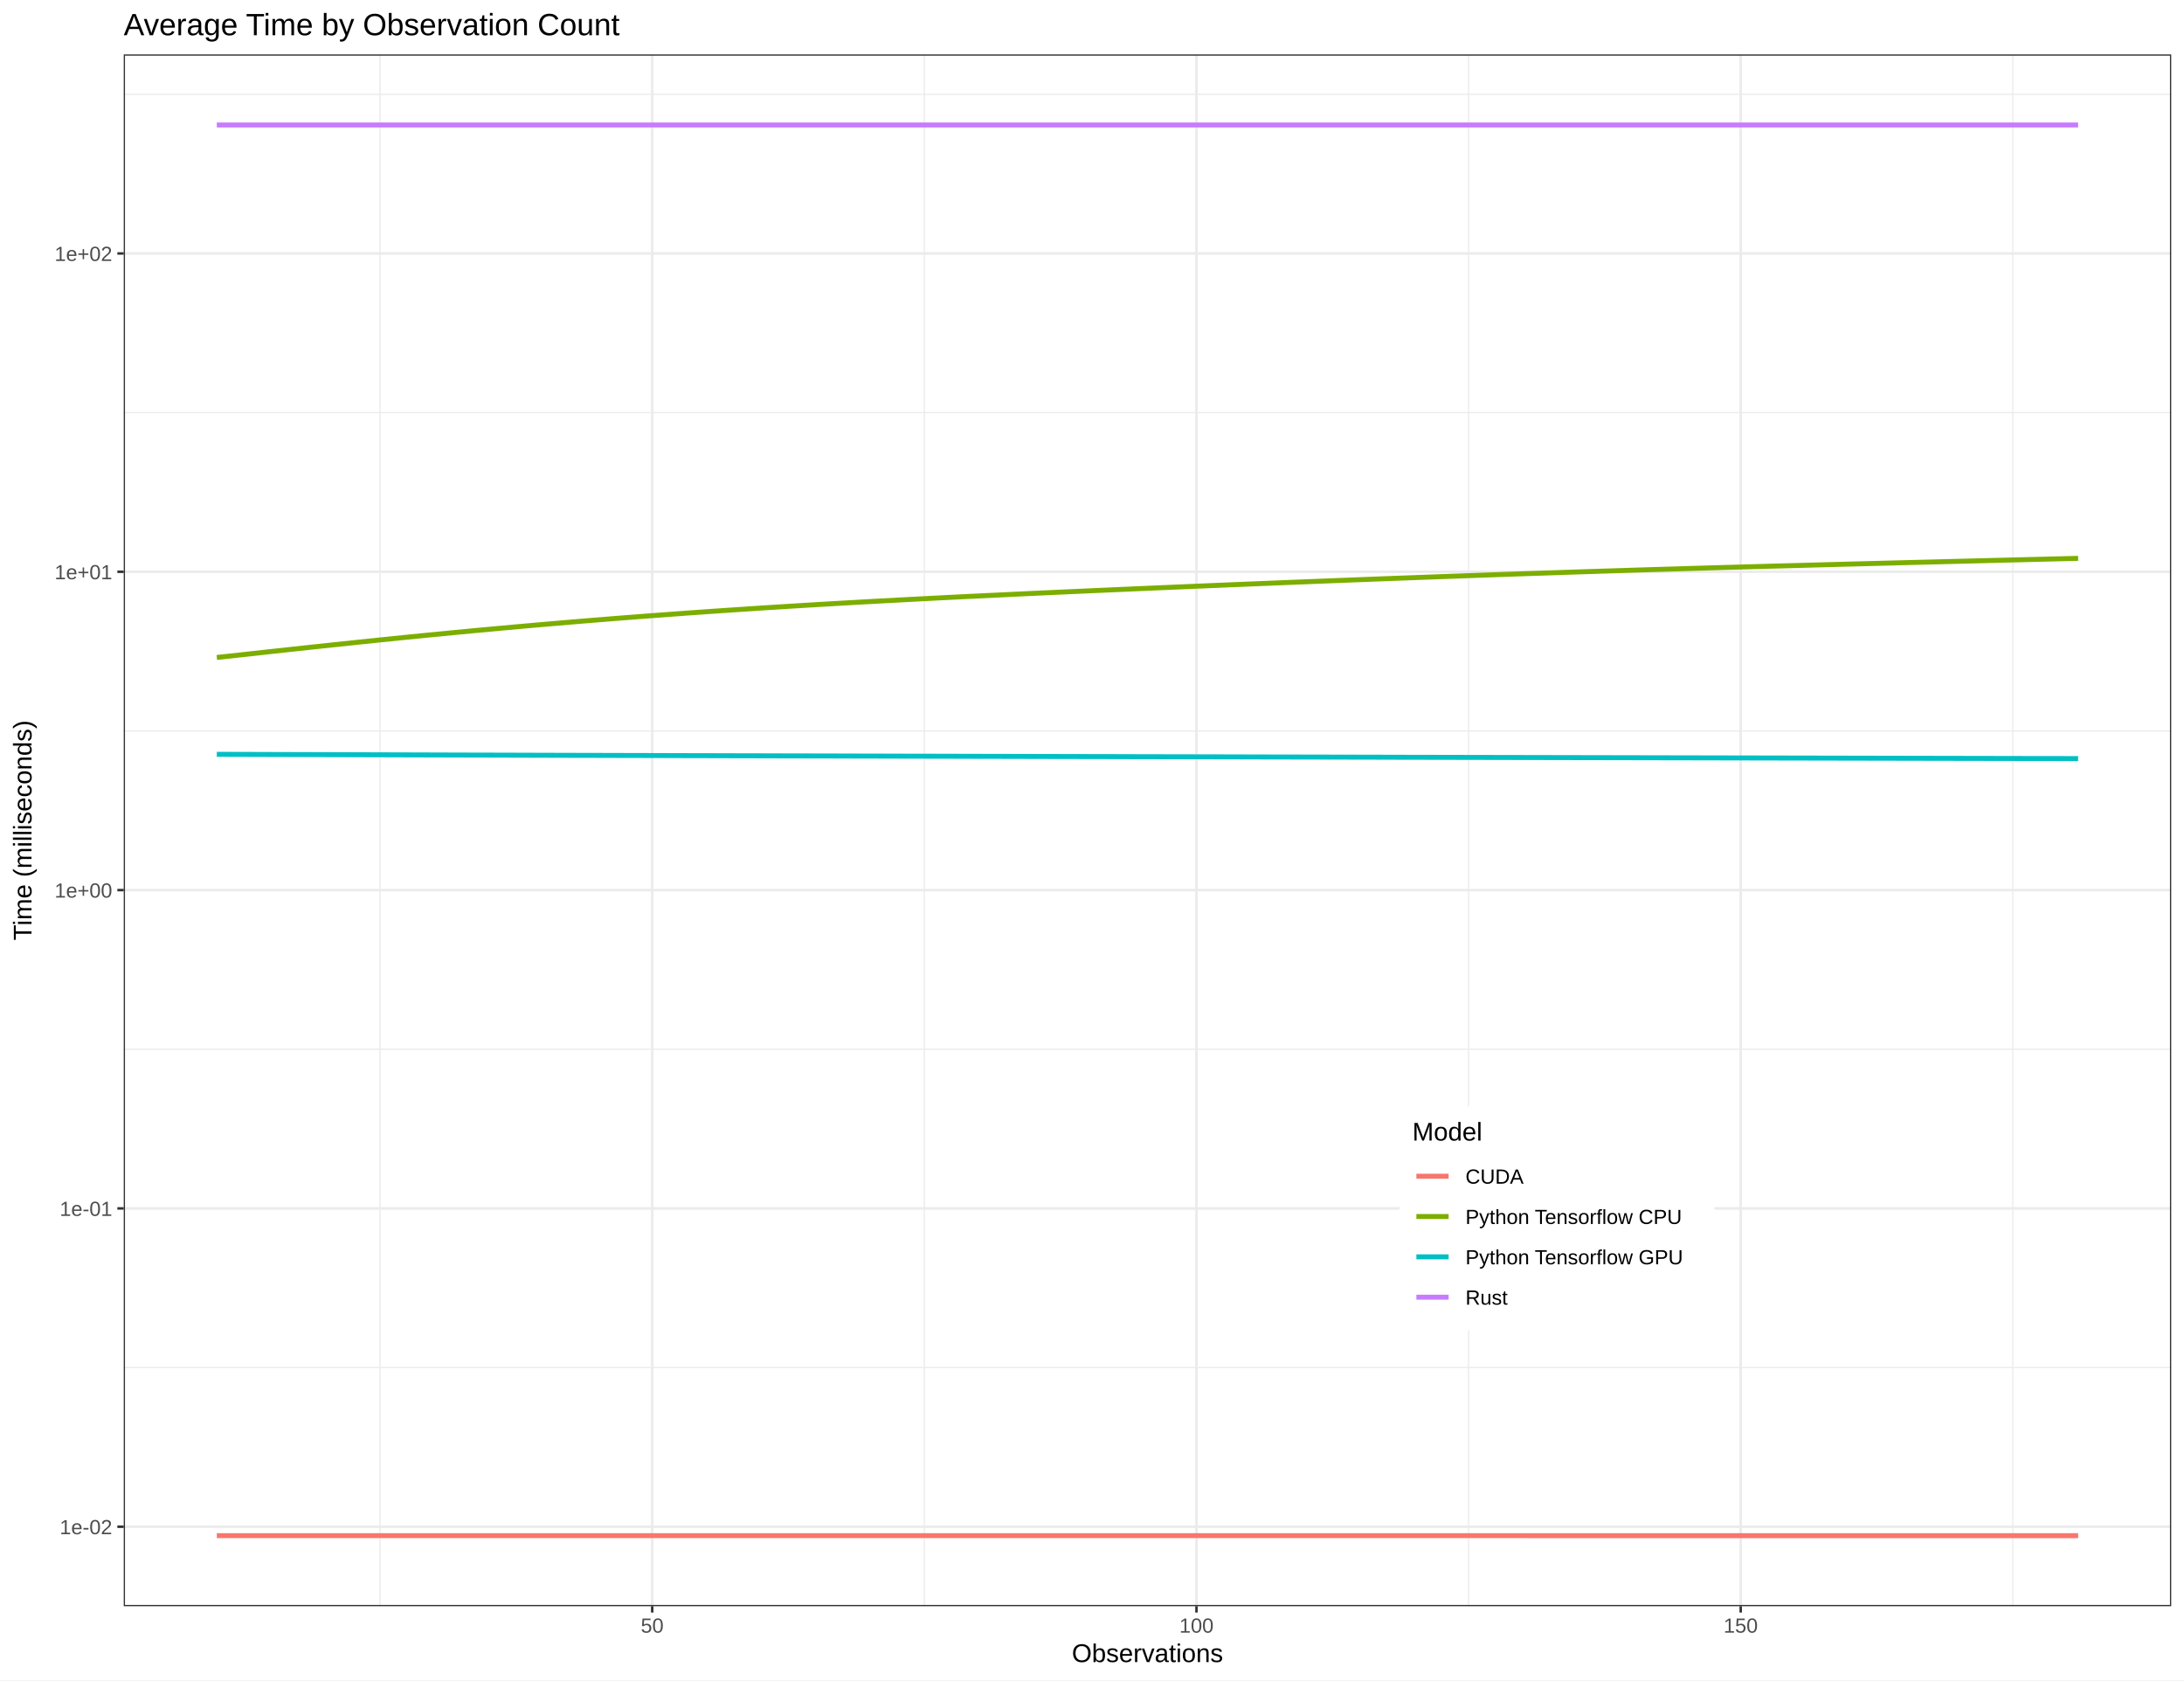
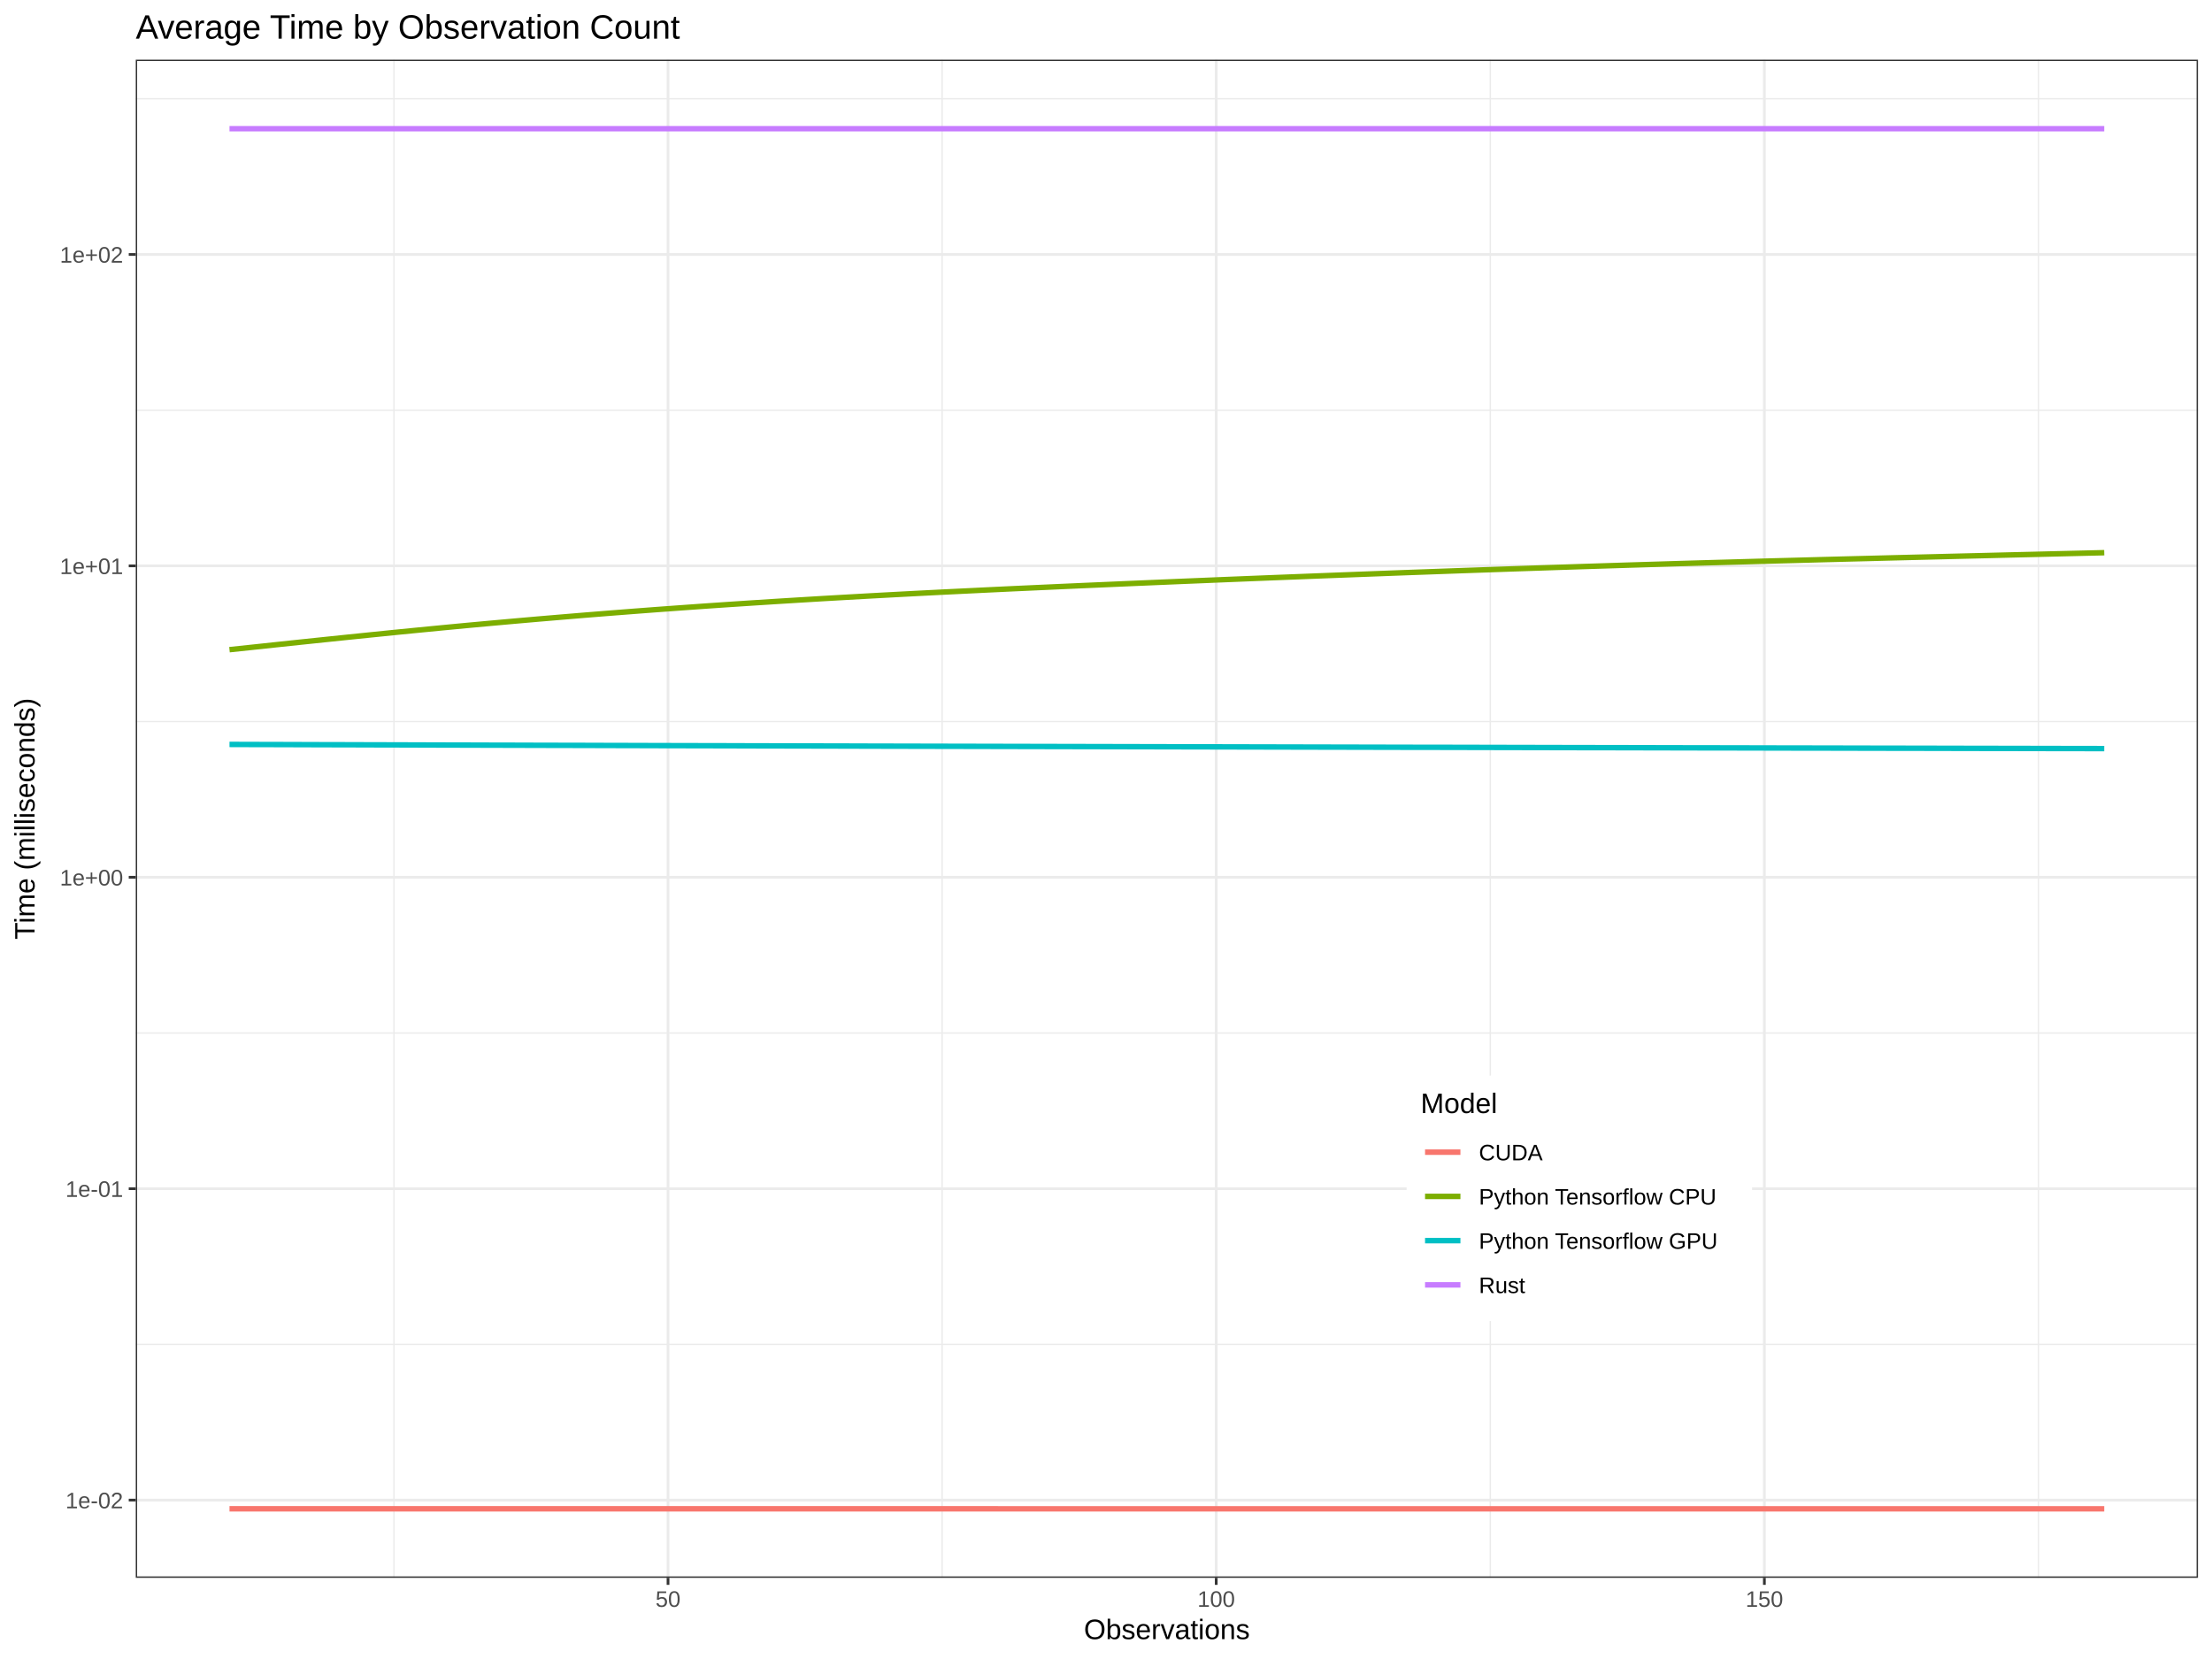
- <svg xmlns="http://www.w3.org/2000/svg" class="svglite" width="936.00pt" height="720.00pt" viewBox="0 0 936.00 720.00">
+ <svg xmlns="http://www.w3.org/2000/svg" class="svglite" width="864.00pt" height="648.00pt" viewBox="0 0 864.00 648.00">
  <defs>
    <style type="text/css">
    .svglite line, .svglite polyline, .svglite polygon, .svglite path, .svglite rect, .svglite circle {
      fill: none;
      stroke: #000000;
      stroke-linecap: round;
      stroke-linejoin: round;
      stroke-miterlimit: 10.00;
    }
    .svglite text {
      white-space: pre;
    }
  </style>
  </defs>
  <rect width="100%" height="100%" style="stroke: none; fill: #FFFFFF;" />
  <defs>
-     <clipPath id="cpMC4wMHw5MzYuMDB8MC4wMHw3MjAuMDA=">
-       <rect x="0.00" y="0.00" width="936.00" height="720.00" />
+     <clipPath id="cpMC4wMHw4NjQuMDB8MC4wMHw2NDguMDA=">
+       <rect x="0.00" y="0.00" width="864.00" height="648.00" />
    </clipPath>
  </defs>
-   <g clip-path="url(#cpMC4wMHw5MzYuMDB8MC4wMHw3MjAuMDA=)">
-     <rect x="0" y="0.00" width="936.00" height="720.00" style="stroke-width: 1.07; stroke: #FFFFFF; fill: #FFFFFF;" />
+   <g clip-path="url(#cpMC4wMHw4NjQuMDB8MC4wMHw2NDguMDA=)">
+     <rect x="0.00" y="0.00" width="864.00" height="648.00" style="stroke-width: 1.07; stroke: #FFFFFF; fill: #FFFFFF;" />
  </g>
  <defs>
-     <clipPath id="cpNTMuMDN8OTMwLjUyfDIzLjMyfDY4OC4yOQ==">
-       <rect x="53.03" y="23.32" width="877.49" height="664.97" />
+     <clipPath id="cpNTMuMDN8ODU4LjUyfDIzLjMyfDYxNi4yOQ==">
+       <rect x="53.03" y="23.32" width="805.49" height="592.97" />
    </clipPath>
  </defs>
-   <g clip-path="url(#cpNTMuMDN8OTMwLjUyfDIzLjMyfDY4OC4yOQ==)">
-     <rect x="53.03" y="23.32" width="877.49" height="664.97" style="stroke-width: 1.07; stroke: none; fill: #FFFFFF;" />
-     <polyline points="53.03,586.04 930.52,586.04 " style="stroke-width: 0.53; stroke: #EBEBEB; stroke-linecap: butt;" />
-     <polyline points="53.03,449.64 930.52,449.64 " style="stroke-width: 0.53; stroke: #EBEBEB; stroke-linecap: butt;" />
-     <polyline points="53.03,313.23 930.52,313.23 " style="stroke-width: 0.53; stroke: #EBEBEB; stroke-linecap: butt;" />
-     <polyline points="53.03,176.82 930.52,176.82 " style="stroke-width: 0.53; stroke: #EBEBEB; stroke-linecap: butt;" />
-     <polyline points="53.03,40.42 930.52,40.42 " style="stroke-width: 0.53; stroke: #EBEBEB; stroke-linecap: butt;" />
-     <polyline points="162.89,688.29 162.89,23.32 " style="stroke-width: 0.53; stroke: #EBEBEB; stroke-linecap: butt;" />
-     <polyline points="396.14,688.29 396.14,23.32 " style="stroke-width: 0.53; stroke: #EBEBEB; stroke-linecap: butt;" />
-     <polyline points="629.39,688.29 629.39,23.32 " style="stroke-width: 0.53; stroke: #EBEBEB; stroke-linecap: butt;" />
-     <polyline points="862.64,688.29 862.64,23.32 " style="stroke-width: 0.53; stroke: #EBEBEB; stroke-linecap: butt;" />
-     <polyline points="53.03,654.25 930.52,654.25 " style="stroke-width: 1.07; stroke: #EBEBEB; stroke-linecap: butt;" />
-     <polyline points="53.03,517.84 930.52,517.84 " style="stroke-width: 1.07; stroke: #EBEBEB; stroke-linecap: butt;" />
-     <polyline points="53.03,381.43 930.52,381.43 " style="stroke-width: 1.07; stroke: #EBEBEB; stroke-linecap: butt;" />
-     <polyline points="53.03,245.03 930.52,245.03 " style="stroke-width: 1.07; stroke: #EBEBEB; stroke-linecap: butt;" />
-     <polyline points="53.03,108.62 930.52,108.62 " style="stroke-width: 1.07; stroke: #EBEBEB; stroke-linecap: butt;" />
-     <polyline points="279.52,688.29 279.52,23.32 " style="stroke-width: 1.07; stroke: #EBEBEB; stroke-linecap: butt;" />
-     <polyline points="512.77,688.29 512.77,23.32 " style="stroke-width: 1.07; stroke: #EBEBEB; stroke-linecap: butt;" />
-     <polyline points="746.02,688.29 746.02,23.32 " style="stroke-width: 1.07; stroke: #EBEBEB; stroke-linecap: butt;" />
-     <polyline points="92.92,658.06 103.02,658.06 113.11,658.06 123.21,658.06 133.31,658.06 143.41,658.06 153.50,658.06 163.60,658.06 173.70,658.06 183.80,658.06 193.89,658.06 203.99,658.06 214.09,658.06 224.19,658.06 234.28,658.06 244.38,658.06 254.48,658.06 264.58,658.06 274.68,658.06 284.77,658.06 294.87,658.06 304.97,658.06 315.07,658.06 325.16,658.06 335.26,658.06 345.36,658.06 355.46,658.06 365.55,658.06 375.65,658.06 385.75,658.06 395.85,658.06 405.95,658.06 416.04,658.06 426.14,658.06 436.24,658.06 446.34,658.06 456.43,658.06 466.53,658.06 476.63,658.06 486.73,658.06 496.82,658.06 506.92,658.06 517.02,658.06 527.12,658.06 537.22,658.06 547.31,658.06 557.41,658.06 567.51,658.06 577.61,658.06 587.70,658.06 597.80,658.06 607.90,658.06 618.00,658.06 628.09,658.06 638.19,658.06 648.29,658.06 658.39,658.07 668.49,658.07 678.58,658.07 688.68,658.07 698.78,658.07 708.88,658.07 718.97,658.07 729.07,658.07 739.17,658.07 749.27,658.07 759.36,658.07 769.46,658.07 779.56,658.07 789.66,658.07 799.76,658.07 809.85,658.07 819.95,658.07 830.05,658.07 840.15,658.07 850.24,658.07 860.34,658.07 870.44,658.07 880.54,658.07 890.63,658.07 " style="stroke-width: 2.13; stroke: #F8766D; stroke-linecap: butt;" />
-     <polyline points="92.92,281.74 103.02,280.64 113.11,279.53 123.21,278.43 133.31,277.34 143.41,276.26 153.50,275.20 163.60,274.15 173.70,273.12 183.80,272.12 193.89,271.14 203.99,270.18 214.09,269.25 224.19,268.34 234.28,267.46 244.38,266.60 254.48,265.77 264.58,264.96 274.68,264.18 284.77,263.43 294.87,262.69 304.97,261.98 315.07,261.30 325.16,260.63 335.26,259.99 345.36,259.37 355.46,258.77 365.55,258.19 375.65,257.63 385.75,257.09 395.85,256.56 405.95,256.04 416.04,255.54 426.14,255.06 436.24,254.58 446.34,254.11 456.43,253.65 466.53,253.20 476.63,252.75 486.73,252.31 496.82,251.88 506.92,251.45 517.02,251.03 527.12,250.61 537.22,250.20 547.31,249.79 557.41,249.39 567.51,248.99 577.61,248.60 587.70,248.21 597.80,247.83 607.90,247.46 618.00,247.09 628.09,246.73 638.19,246.37 648.29,246.02 658.39,245.68 668.49,245.34 678.58,245.01 688.68,244.69 698.78,244.37 708.88,244.06 718.97,243.76 729.07,243.46 739.17,243.17 749.27,242.89 759.36,242.61 769.46,242.34 779.56,242.07 789.66,241.80 799.76,241.54 809.85,241.28 819.95,241.02 830.05,240.77 840.15,240.51 850.24,240.26 860.34,240.01 870.44,239.76 880.54,239.51 890.63,239.26 " style="stroke-width: 2.13; stroke: #7CAE00; stroke-linecap: butt;" />
-     <polyline points="92.92,323.24 103.02,323.27 113.11,323.30 123.21,323.33 133.31,323.36 143.41,323.39 153.50,323.42 163.60,323.45 173.70,323.48 183.80,323.51 193.89,323.54 203.99,323.57 214.09,323.59 224.19,323.62 234.28,323.65 244.38,323.68 254.48,323.70 264.58,323.73 274.68,323.75 284.77,323.78 294.87,323.81 304.97,323.83 315.07,323.86 325.16,323.88 335.26,323.91 345.36,323.93 355.46,323.95 365.55,323.98 375.65,324.00 385.75,324.03 395.85,324.05 405.95,324.07 416.04,324.10 426.14,324.12 436.24,324.14 446.34,324.17 456.43,324.19 466.53,324.21 476.63,324.23 486.73,324.26 496.82,324.28 506.92,324.30 517.02,324.32 527.12,324.34 537.22,324.37 547.31,324.39 557.41,324.41 567.51,324.43 577.61,324.45 587.70,324.47 597.80,324.50 607.90,324.52 618.00,324.54 628.09,324.56 638.19,324.58 648.29,324.60 658.39,324.62 668.49,324.64 678.58,324.66 688.68,324.68 698.78,324.70 708.88,324.72 718.97,324.74 729.07,324.76 739.17,324.78 749.27,324.80 759.36,324.82 769.46,324.84 779.56,324.86 789.66,324.88 799.76,324.90 809.85,324.92 819.95,324.94 830.05,324.96 840.15,324.98 850.24,325.00 860.34,325.02 870.44,325.04 880.54,325.05 890.63,325.07 " style="stroke-width: 2.13; stroke: #00BFC4; stroke-linecap: butt;" />
-     <polyline points="92.92,53.55 103.02,53.55 113.11,53.55 123.21,53.55 133.31,53.55 143.41,53.55 153.50,53.55 163.60,53.55 173.70,53.55 183.80,53.55 193.89,53.55 203.99,53.55 214.09,53.55 224.19,53.55 234.28,53.55 244.38,53.55 254.48,53.55 264.58,53.55 274.68,53.55 284.77,53.55 294.87,53.55 304.97,53.55 315.07,53.55 325.16,53.55 335.26,53.55 345.36,53.55 355.46,53.55 365.55,53.55 375.65,53.55 385.75,53.55 395.85,53.55 405.95,53.55 416.04,53.55 426.14,53.55 436.24,53.55 446.34,53.55 456.43,53.55 466.53,53.55 476.63,53.55 486.73,53.55 496.82,53.55 506.92,53.55 517.02,53.55 527.12,53.55 537.22,53.55 547.31,53.55 557.41,53.55 567.51,53.55 577.61,53.55 587.70,53.55 597.80,53.55 607.90,53.55 618.00,53.55 628.09,53.55 638.19,53.55 648.29,53.55 658.39,53.55 668.49,53.55 678.58,53.55 688.68,53.55 698.78,53.55 708.88,53.55 718.97,53.55 729.07,53.55 739.17,53.55 749.27,53.55 759.36,53.55 769.46,53.55 779.56,53.55 789.66,53.55 799.76,53.55 809.85,53.55 819.95,53.55 830.05,53.55 840.15,53.55 850.24,53.55 860.34,53.55 870.44,53.55 880.54,53.55 890.63,53.55 " style="stroke-width: 2.13; stroke: #C77CFF; stroke-linecap: butt;" />
-     <rect x="53.03" y="23.32" width="877.49" height="664.97" style="stroke-width: 1.07; stroke: #333333;" />
+   <g clip-path="url(#cpNTMuMDN8ODU4LjUyfDIzLjMyfDYxNi4yOQ==)">
+     <rect x="53.03" y="23.32" width="805.49" height="592.97" style="stroke-width: 1.07; stroke: none; fill: #FFFFFF;" />
+     <polyline points="53.03,525.11 858.52,525.11 " style="stroke-width: 0.53; stroke: #EBEBEB; stroke-linecap: butt;" />
+     <polyline points="53.03,403.48 858.52,403.48 " style="stroke-width: 0.53; stroke: #EBEBEB; stroke-linecap: butt;" />
+     <polyline points="53.03,281.84 858.52,281.84 " style="stroke-width: 0.53; stroke: #EBEBEB; stroke-linecap: butt;" />
+     <polyline points="53.03,160.20 858.52,160.20 " style="stroke-width: 0.53; stroke: #EBEBEB; stroke-linecap: butt;" />
+     <polyline points="53.03,38.57 858.52,38.57 " style="stroke-width: 0.53; stroke: #EBEBEB; stroke-linecap: butt;" />
+     <polyline points="153.88,616.29 153.88,23.32 " style="stroke-width: 0.53; stroke: #EBEBEB; stroke-linecap: butt;" />
+     <polyline points="367.99,616.29 367.99,23.32 " style="stroke-width: 0.53; stroke: #EBEBEB; stroke-linecap: butt;" />
+     <polyline points="582.10,616.29 582.10,23.32 " style="stroke-width: 0.53; stroke: #EBEBEB; stroke-linecap: butt;" />
+     <polyline points="796.21,616.29 796.21,23.32 " style="stroke-width: 0.53; stroke: #EBEBEB; stroke-linecap: butt;" />
+     <polyline points="53.03,585.93 858.52,585.93 " style="stroke-width: 1.07; stroke: #EBEBEB; stroke-linecap: butt;" />
+     <polyline points="53.03,464.30 858.52,464.30 " style="stroke-width: 1.07; stroke: #EBEBEB; stroke-linecap: butt;" />
+     <polyline points="53.03,342.66 858.52,342.66 " style="stroke-width: 1.07; stroke: #EBEBEB; stroke-linecap: butt;" />
+     <polyline points="53.03,221.02 858.52,221.02 " style="stroke-width: 1.07; stroke: #EBEBEB; stroke-linecap: butt;" />
+     <polyline points="53.03,99.39 858.52,99.39 " style="stroke-width: 1.07; stroke: #EBEBEB; stroke-linecap: butt;" />
+     <polyline points="260.93,616.29 260.93,23.32 " style="stroke-width: 1.07; stroke: #EBEBEB; stroke-linecap: butt;" />
+     <polyline points="475.05,616.29 475.05,23.32 " style="stroke-width: 1.07; stroke: #EBEBEB; stroke-linecap: butt;" />
+     <polyline points="689.16,616.29 689.16,23.32 " style="stroke-width: 1.07; stroke: #EBEBEB; stroke-linecap: butt;" />
+     <polyline points="89.64,589.33 98.91,589.33 108.18,589.33 117.45,589.33 126.72,589.33 135.99,589.33 145.26,589.33 154.53,589.33 163.80,589.33 173.07,589.33 182.34,589.33 191.61,589.33 200.87,589.33 210.14,589.33 219.41,589.33 228.68,589.33 237.95,589.33 247.22,589.33 256.49,589.33 265.76,589.33 275.03,589.33 284.30,589.33 293.57,589.33 302.84,589.33 312.10,589.33 321.37,589.33 330.64,589.33 339.91,589.33 349.18,589.33 358.45,589.33 367.72,589.33 376.99,589.33 386.26,589.33 395.53,589.34 404.80,589.34 414.06,589.34 423.33,589.34 432.60,589.34 441.87,589.34 451.14,589.34 460.41,589.34 469.68,589.34 478.95,589.34 488.22,589.34 497.49,589.34 506.76,589.34 516.03,589.34 525.29,589.34 534.56,589.34 543.83,589.34 553.10,589.34 562.37,589.34 571.64,589.34 580.91,589.34 590.18,589.34 599.45,589.34 608.72,589.34 617.99,589.34 627.26,589.34 636.52,589.34 645.79,589.34 655.06,589.34 664.33,589.34 673.60,589.34 682.87,589.34 692.14,589.34 701.41,589.34 710.68,589.34 719.95,589.34 729.22,589.34 738.49,589.34 747.75,589.34 757.02,589.34 766.29,589.34 775.56,589.34 784.83,589.34 794.10,589.34 803.37,589.34 812.64,589.34 821.91,589.34 " style="stroke-width: 2.13; stroke: #F8766D; stroke-linecap: butt;" />
+     <polyline points="89.64,253.76 98.91,252.78 108.18,251.79 117.45,250.81 126.72,249.84 135.99,248.88 145.26,247.93 154.53,246.99 163.80,246.08 173.07,245.18 182.34,244.30 191.61,243.45 200.87,242.62 210.14,241.81 219.41,241.03 228.68,240.26 237.95,239.52 247.22,238.80 256.49,238.10 265.76,237.43 275.03,236.77 284.30,236.14 293.57,235.53 302.84,234.94 312.10,234.37 321.37,233.81 330.64,233.28 339.91,232.76 349.18,232.26 358.45,231.77 367.72,231.30 376.99,230.85 386.26,230.40 395.53,229.96 404.80,229.54 414.06,229.12 423.33,228.71 432.60,228.31 441.87,227.91 451.14,227.52 460.41,227.13 469.68,226.75 478.95,226.37 488.22,226.00 497.49,225.63 506.76,225.27 516.03,224.91 525.29,224.56 534.56,224.21 543.83,223.86 553.10,223.52 562.37,223.19 571.64,222.86 580.91,222.54 590.18,222.22 599.45,221.91 608.72,221.60 617.99,221.30 627.26,221.01 636.52,220.72 645.79,220.44 655.06,220.16 664.33,219.89 673.60,219.63 682.87,219.37 692.14,219.11 701.41,218.87 710.68,218.62 719.95,218.38 729.22,218.15 738.49,217.91 747.75,217.68 757.02,217.45 766.29,217.22 775.56,217.00 784.83,216.77 794.10,216.55 803.37,216.32 812.64,216.10 821.91,215.88 " style="stroke-width: 2.13; stroke: #7CAE00; stroke-linecap: butt;" />
+     <polyline points="89.64,290.77 98.91,290.80 108.18,290.82 117.45,290.85 126.72,290.88 135.99,290.90 145.26,290.93 154.53,290.95 163.80,290.98 173.07,291.01 182.34,291.03 191.61,291.06 200.87,291.08 210.14,291.11 219.41,291.13 228.68,291.15 237.95,291.18 247.22,291.20 256.49,291.23 265.76,291.25 275.03,291.27 284.30,291.29 293.57,291.32 302.84,291.34 312.10,291.36 321.37,291.38 330.64,291.40 339.91,291.43 349.18,291.45 358.45,291.47 367.72,291.49 376.99,291.51 386.26,291.53 395.53,291.55 404.80,291.57 414.06,291.59 423.33,291.61 432.60,291.63 441.87,291.65 451.14,291.67 460.41,291.69 469.68,291.71 478.95,291.73 488.22,291.75 497.49,291.77 506.76,291.79 516.03,291.81 525.29,291.83 534.56,291.85 543.83,291.87 553.10,291.89 562.37,291.90 571.64,291.92 580.91,291.94 590.18,291.96 599.45,291.98 608.72,292.00 617.99,292.02 627.26,292.03 636.52,292.05 645.79,292.07 655.06,292.09 664.33,292.11 673.60,292.12 682.87,292.14 692.14,292.16 701.41,292.18 710.68,292.19 719.95,292.21 729.22,292.23 738.49,292.25 747.75,292.26 757.02,292.28 766.29,292.30 775.56,292.32 784.83,292.33 794.10,292.35 803.37,292.37 812.64,292.38 821.91,292.40 " style="stroke-width: 2.13; stroke: #00BFC4; stroke-linecap: butt;" />
+     <polyline points="89.64,50.28 98.91,50.28 108.18,50.28 117.45,50.28 126.72,50.28 135.99,50.28 145.26,50.28 154.53,50.28 163.80,50.28 173.07,50.28 182.34,50.28 191.61,50.28 200.87,50.28 210.14,50.28 219.41,50.28 228.68,50.28 237.95,50.28 247.22,50.28 256.49,50.28 265.76,50.28 275.03,50.28 284.30,50.28 293.57,50.28 302.84,50.28 312.10,50.28 321.37,50.27 330.64,50.27 339.91,50.27 349.18,50.27 358.45,50.27 367.72,50.27 376.99,50.27 386.26,50.27 395.53,50.27 404.80,50.27 414.06,50.27 423.33,50.27 432.60,50.27 441.87,50.27 451.14,50.27 460.41,50.27 469.68,50.27 478.95,50.27 488.22,50.27 497.49,50.27 506.76,50.27 516.03,50.27 525.29,50.27 534.56,50.27 543.83,50.27 553.10,50.27 562.37,50.27 571.64,50.27 580.91,50.27 590.18,50.27 599.45,50.27 608.72,50.27 617.99,50.27 627.26,50.27 636.52,50.27 645.79,50.27 655.06,50.27 664.33,50.27 673.60,50.27 682.87,50.27 692.14,50.27 701.41,50.27 710.68,50.27 719.95,50.27 729.22,50.27 738.49,50.27 747.75,50.27 757.02,50.27 766.29,50.27 775.56,50.27 784.83,50.27 794.10,50.27 803.37,50.27 812.64,50.27 821.91,50.27 " style="stroke-width: 2.13; stroke: #C77CFF; stroke-linecap: butt;" />
+     <rect x="53.03" y="23.32" width="805.49" height="592.97" style="stroke-width: 1.07; stroke: #333333;" />
  </g>
-   <g clip-path="url(#cpMC4wMHw5MzYuMDB8MC4wMHw3MjAuMDA=)">
-     <text x="48.10" y="657.45" text-anchor="end" style="font-size: 8.80px;fill: #4D4D4D; font-family: &quot;Arimo&quot;;" textLength="25.37px" lengthAdjust="spacingAndGlyphs">1e-02</text>
-     <text x="48.10" y="521.05" text-anchor="end" style="font-size: 8.80px;fill: #4D4D4D; font-family: &quot;Arimo&quot;;" textLength="25.37px" lengthAdjust="spacingAndGlyphs">1e-01</text>
-     <text x="48.10" y="384.64" text-anchor="end" style="font-size: 8.80px;fill: #4D4D4D; font-family: &quot;Arimo&quot;;" textLength="29.57px" lengthAdjust="spacingAndGlyphs">1e+00</text>
-     <text x="48.10" y="248.23" text-anchor="end" style="font-size: 8.80px;fill: #4D4D4D; font-family: &quot;Arimo&quot;;" textLength="29.57px" lengthAdjust="spacingAndGlyphs">1e+01</text>
-     <text x="48.10" y="111.83" text-anchor="end" style="font-size: 8.80px;fill: #4D4D4D; font-family: &quot;Arimo&quot;;" textLength="29.57px" lengthAdjust="spacingAndGlyphs">1e+02</text>
-     <polyline points="50.29,654.25 53.03,654.25 " style="stroke-width: 1.07; stroke: #333333; stroke-linecap: butt;" />
-     <polyline points="50.29,517.84 53.03,517.84 " style="stroke-width: 1.07; stroke: #333333; stroke-linecap: butt;" />
-     <polyline points="50.29,381.43 53.03,381.43 " style="stroke-width: 1.07; stroke: #333333; stroke-linecap: butt;" />
-     <polyline points="50.29,245.03 53.03,245.03 " style="stroke-width: 1.07; stroke: #333333; stroke-linecap: butt;" />
-     <polyline points="50.29,108.62 53.03,108.62 " style="stroke-width: 1.07; stroke: #333333; stroke-linecap: butt;" />
-     <polyline points="279.52,691.03 279.52,688.29 " style="stroke-width: 1.07; stroke: #333333; stroke-linecap: butt;" />
-     <polyline points="512.77,691.03 512.77,688.29 " style="stroke-width: 1.07; stroke: #333333; stroke-linecap: butt;" />
-     <polyline points="746.02,691.03 746.02,688.29 " style="stroke-width: 1.07; stroke: #333333; stroke-linecap: butt;" />
-     <text x="279.52" y="699.64" text-anchor="middle" style="font-size: 8.80px;fill: #4D4D4D; font-family: &quot;Arimo&quot;;" textLength="11.19px" lengthAdjust="spacingAndGlyphs">50</text>
-     <text x="512.77" y="699.64" text-anchor="middle" style="font-size: 8.80px;fill: #4D4D4D; font-family: &quot;Arimo&quot;;" textLength="16.78px" lengthAdjust="spacingAndGlyphs">100</text>
-     <text x="746.02" y="699.64" text-anchor="middle" style="font-size: 8.80px;fill: #4D4D4D; font-family: &quot;Arimo&quot;;" textLength="16.78px" lengthAdjust="spacingAndGlyphs">150</text>
-     <text x="491.78" y="712.23" text-anchor="middle" style="font-size: 11.00px; font-family: &quot;Arimo&quot;;" textLength="72.72px" lengthAdjust="spacingAndGlyphs">Observations</text>
-     <text transform="translate(13.50,355.81) rotate(-90)" text-anchor="middle" style="font-size: 11.00px; font-family: &quot;Arimo&quot;;" textLength="106.92px" lengthAdjust="spacingAndGlyphs">Time (milliseconds)</text>
-     <rect x="599.81" y="474.12" width="134.93" height="95.87" style="stroke-width: 1.07; stroke: none; fill: #FFFFFF;" />
-     <text x="605.29" y="488.76" style="font-size: 11.00px; font-family: &quot;Arimo&quot;;" textLength="33.03px" lengthAdjust="spacingAndGlyphs">Model</text>
-     <rect x="605.29" y="495.39" width="17.28" height="17.28" style="stroke-width: 1.07; stroke: none; fill: #FFFFFF;" />
-     <line x1="607.02" y1="504.03" x2="620.84" y2="504.03" style="stroke-width: 2.13; stroke: #F8766D; stroke-linecap: butt;" />
-     <rect x="605.29" y="512.67" width="17.28" height="17.28" style="stroke-width: 1.07; stroke: none; fill: #FFFFFF;" />
-     <line x1="607.02" y1="521.31" x2="620.84" y2="521.31" style="stroke-width: 2.13; stroke: #7CAE00; stroke-linecap: butt;" />
-     <rect x="605.29" y="529.95" width="17.28" height="17.28" style="stroke-width: 1.07; stroke: none; fill: #FFFFFF;" />
-     <line x1="607.02" y1="538.59" x2="620.84" y2="538.59" style="stroke-width: 2.13; stroke: #00BFC4; stroke-linecap: butt;" />
-     <rect x="605.29" y="547.23" width="17.28" height="17.28" style="stroke-width: 1.07; stroke: none; fill: #FFFFFF;" />
-     <line x1="607.02" y1="555.87" x2="620.84" y2="555.87" style="stroke-width: 2.13; stroke: #C77CFF; stroke-linecap: butt;" />
-     <text x="628.05" y="507.23" style="font-size: 8.80px; font-family: &quot;Arimo&quot;;" textLength="25.22px" lengthAdjust="spacingAndGlyphs">CUDA</text>
-     <text x="628.05" y="524.51" style="font-size: 8.80px; font-family: &quot;Arimo&quot;;" textLength="100.53px" lengthAdjust="spacingAndGlyphs">Python Tensorflow CPU</text>
-     <text x="628.05" y="541.79" style="font-size: 8.80px; font-family: &quot;Arimo&quot;;" textLength="101.21px" lengthAdjust="spacingAndGlyphs">Python Tensorflow GPU</text>
-     <text x="628.05" y="559.07" style="font-size: 8.80px; font-family: &quot;Arimo&quot;;" textLength="19.32px" lengthAdjust="spacingAndGlyphs">Rust</text>
+   <g clip-path="url(#cpMC4wMHw4NjQuMDB8MC4wMHw2NDguMDA=)">
+     <text x="48.10" y="589.14" text-anchor="end" style="font-size: 8.80px;fill: #4D4D4D; font-family: &quot;Arimo&quot;;" textLength="25.37px" lengthAdjust="spacingAndGlyphs">1e-02</text>
+     <text x="48.10" y="467.50" text-anchor="end" style="font-size: 8.80px;fill: #4D4D4D; font-family: &quot;Arimo&quot;;" textLength="25.37px" lengthAdjust="spacingAndGlyphs">1e-01</text>
+     <text x="48.10" y="345.87" text-anchor="end" style="font-size: 8.80px;fill: #4D4D4D; font-family: &quot;Arimo&quot;;" textLength="29.57px" lengthAdjust="spacingAndGlyphs">1e+00</text>
+     <text x="48.10" y="224.23" text-anchor="end" style="font-size: 8.80px;fill: #4D4D4D; font-family: &quot;Arimo&quot;;" textLength="29.57px" lengthAdjust="spacingAndGlyphs">1e+01</text>
+     <text x="48.10" y="102.59" text-anchor="end" style="font-size: 8.80px;fill: #4D4D4D; font-family: &quot;Arimo&quot;;" textLength="29.57px" lengthAdjust="spacingAndGlyphs">1e+02</text>
+     <polyline points="50.29,585.93 53.03,585.93 " style="stroke-width: 1.07; stroke: #333333; stroke-linecap: butt;" />
+     <polyline points="50.29,464.30 53.03,464.30 " style="stroke-width: 1.07; stroke: #333333; stroke-linecap: butt;" />
+     <polyline points="50.29,342.66 53.03,342.66 " style="stroke-width: 1.07; stroke: #333333; stroke-linecap: butt;" />
+     <polyline points="50.29,221.02 53.03,221.02 " style="stroke-width: 1.07; stroke: #333333; stroke-linecap: butt;" />
+     <polyline points="50.29,99.39 53.03,99.39 " style="stroke-width: 1.07; stroke: #333333; stroke-linecap: butt;" />
+     <polyline points="260.93,619.03 260.93,616.29 " style="stroke-width: 1.07; stroke: #333333; stroke-linecap: butt;" />
+     <polyline points="475.05,619.03 475.05,616.29 " style="stroke-width: 1.07; stroke: #333333; stroke-linecap: butt;" />
+     <polyline points="689.16,619.03 689.16,616.29 " style="stroke-width: 1.07; stroke: #333333; stroke-linecap: butt;" />
+     <text x="260.93" y="627.64" text-anchor="middle" style="font-size: 8.80px;fill: #4D4D4D; font-family: &quot;Arimo&quot;;" textLength="11.19px" lengthAdjust="spacingAndGlyphs">50</text>
+     <text x="475.05" y="627.64" text-anchor="middle" style="font-size: 8.80px;fill: #4D4D4D; font-family: &quot;Arimo&quot;;" textLength="16.78px" lengthAdjust="spacingAndGlyphs">100</text>
+     <text x="689.16" y="627.64" text-anchor="middle" style="font-size: 8.80px;fill: #4D4D4D; font-family: &quot;Arimo&quot;;" textLength="16.78px" lengthAdjust="spacingAndGlyphs">150</text>
+     <text x="455.78" y="640.23" text-anchor="middle" style="font-size: 11.00px; font-family: &quot;Arimo&quot;;" textLength="72.72px" lengthAdjust="spacingAndGlyphs">Observations</text>
+     <text transform="translate(13.50,319.81) rotate(-90)" text-anchor="middle" style="font-size: 11.00px; font-family: &quot;Arimo&quot;;" textLength="106.92px" lengthAdjust="spacingAndGlyphs">Time (milliseconds)</text>
+     <rect x="549.41" y="420.12" width="134.93" height="95.87" style="stroke-width: 1.07; stroke: none; fill: #FFFFFF;" />
+     <text x="554.89" y="434.76" style="font-size: 11.00px; font-family: &quot;Arimo&quot;;" textLength="33.03px" lengthAdjust="spacingAndGlyphs">Model</text>
+     <rect x="554.89" y="441.39" width="17.28" height="17.28" style="stroke-width: 1.07; stroke: none; fill: #FFFFFF;" />
+     <line x1="556.62" y1="450.03" x2="570.44" y2="450.03" style="stroke-width: 2.13; stroke: #F8766D; stroke-linecap: butt;" />
+     <rect x="554.89" y="458.67" width="17.28" height="17.28" style="stroke-width: 1.07; stroke: none; fill: #FFFFFF;" />
+     <line x1="556.62" y1="467.31" x2="570.44" y2="467.31" style="stroke-width: 2.13; stroke: #7CAE00; stroke-linecap: butt;" />
+     <rect x="554.89" y="475.95" width="17.28" height="17.28" style="stroke-width: 1.07; stroke: none; fill: #FFFFFF;" />
+     <line x1="556.62" y1="484.59" x2="570.44" y2="484.59" style="stroke-width: 2.13; stroke: #00BFC4; stroke-linecap: butt;" />
+     <rect x="554.89" y="493.23" width="17.28" height="17.28" style="stroke-width: 1.07; stroke: none; fill: #FFFFFF;" />
+     <line x1="556.62" y1="501.87" x2="570.44" y2="501.87" style="stroke-width: 2.13; stroke: #C77CFF; stroke-linecap: butt;" />
+     <text x="577.65" y="453.23" style="font-size: 8.80px; font-family: &quot;Arimo&quot;;" textLength="25.22px" lengthAdjust="spacingAndGlyphs">CUDA</text>
+     <text x="577.65" y="470.51" style="font-size: 8.80px; font-family: &quot;Arimo&quot;;" textLength="100.53px" lengthAdjust="spacingAndGlyphs">Python Tensorflow CPU</text>
+     <text x="577.65" y="487.79" style="font-size: 8.80px; font-family: &quot;Arimo&quot;;" textLength="101.21px" lengthAdjust="spacingAndGlyphs">Python Tensorflow GPU</text>
+     <text x="577.65" y="505.07" style="font-size: 8.80px; font-family: &quot;Arimo&quot;;" textLength="19.32px" lengthAdjust="spacingAndGlyphs">Rust</text>
    <text x="53.03" y="15.10" style="font-size: 13.20px; font-family: &quot;Arimo&quot;;" textLength="238.87px" lengthAdjust="spacingAndGlyphs">Average Time by Observation Count</text>
  </g>
</svg>
